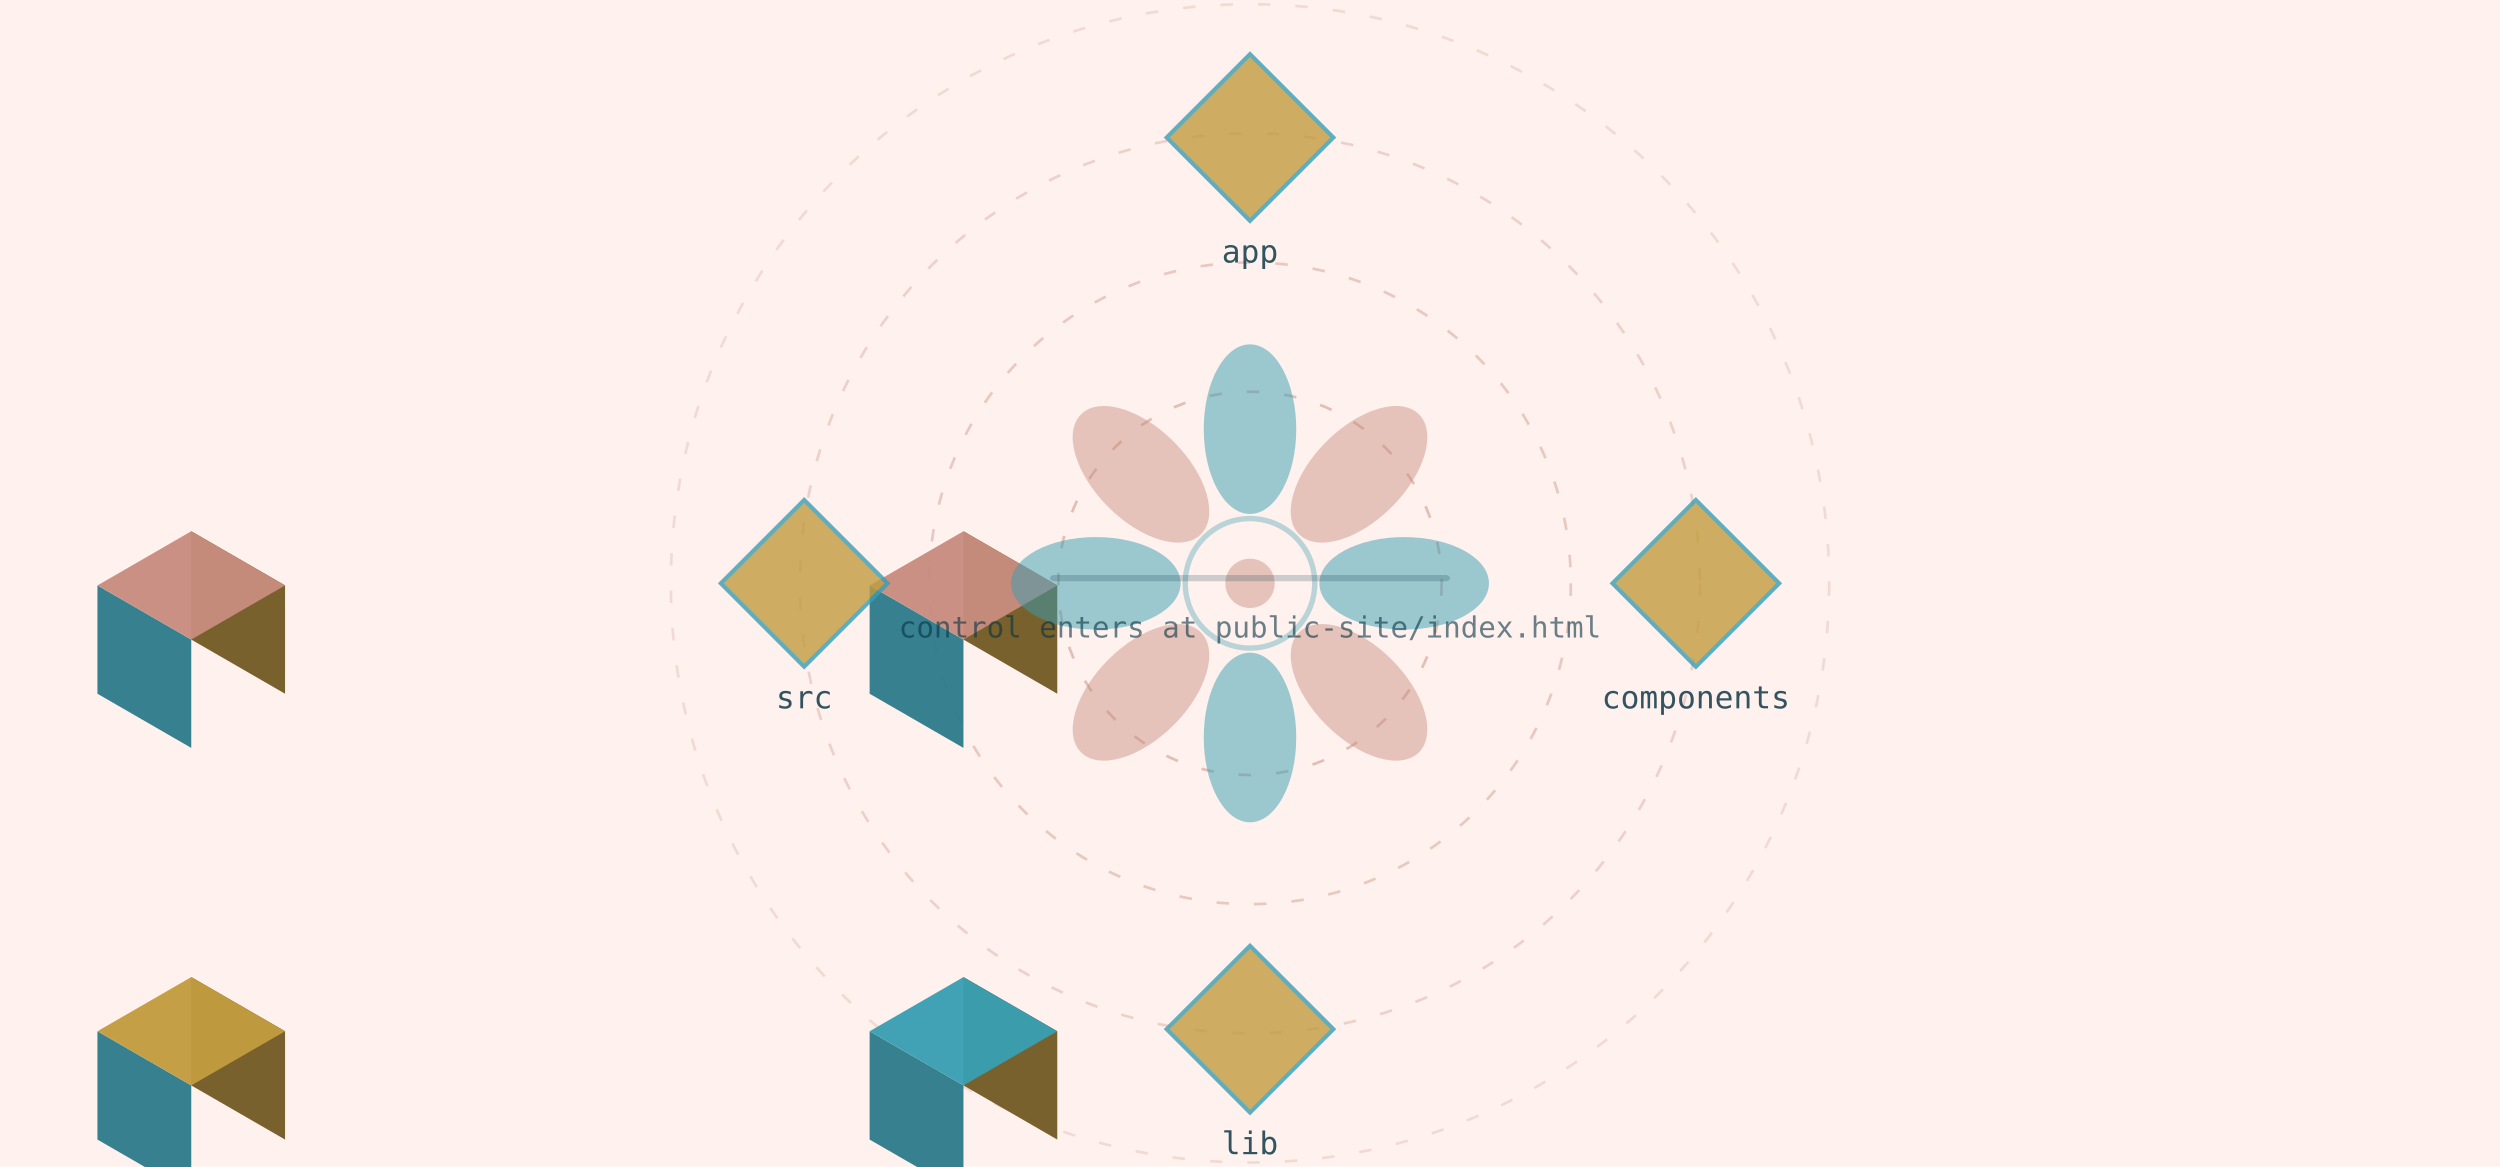
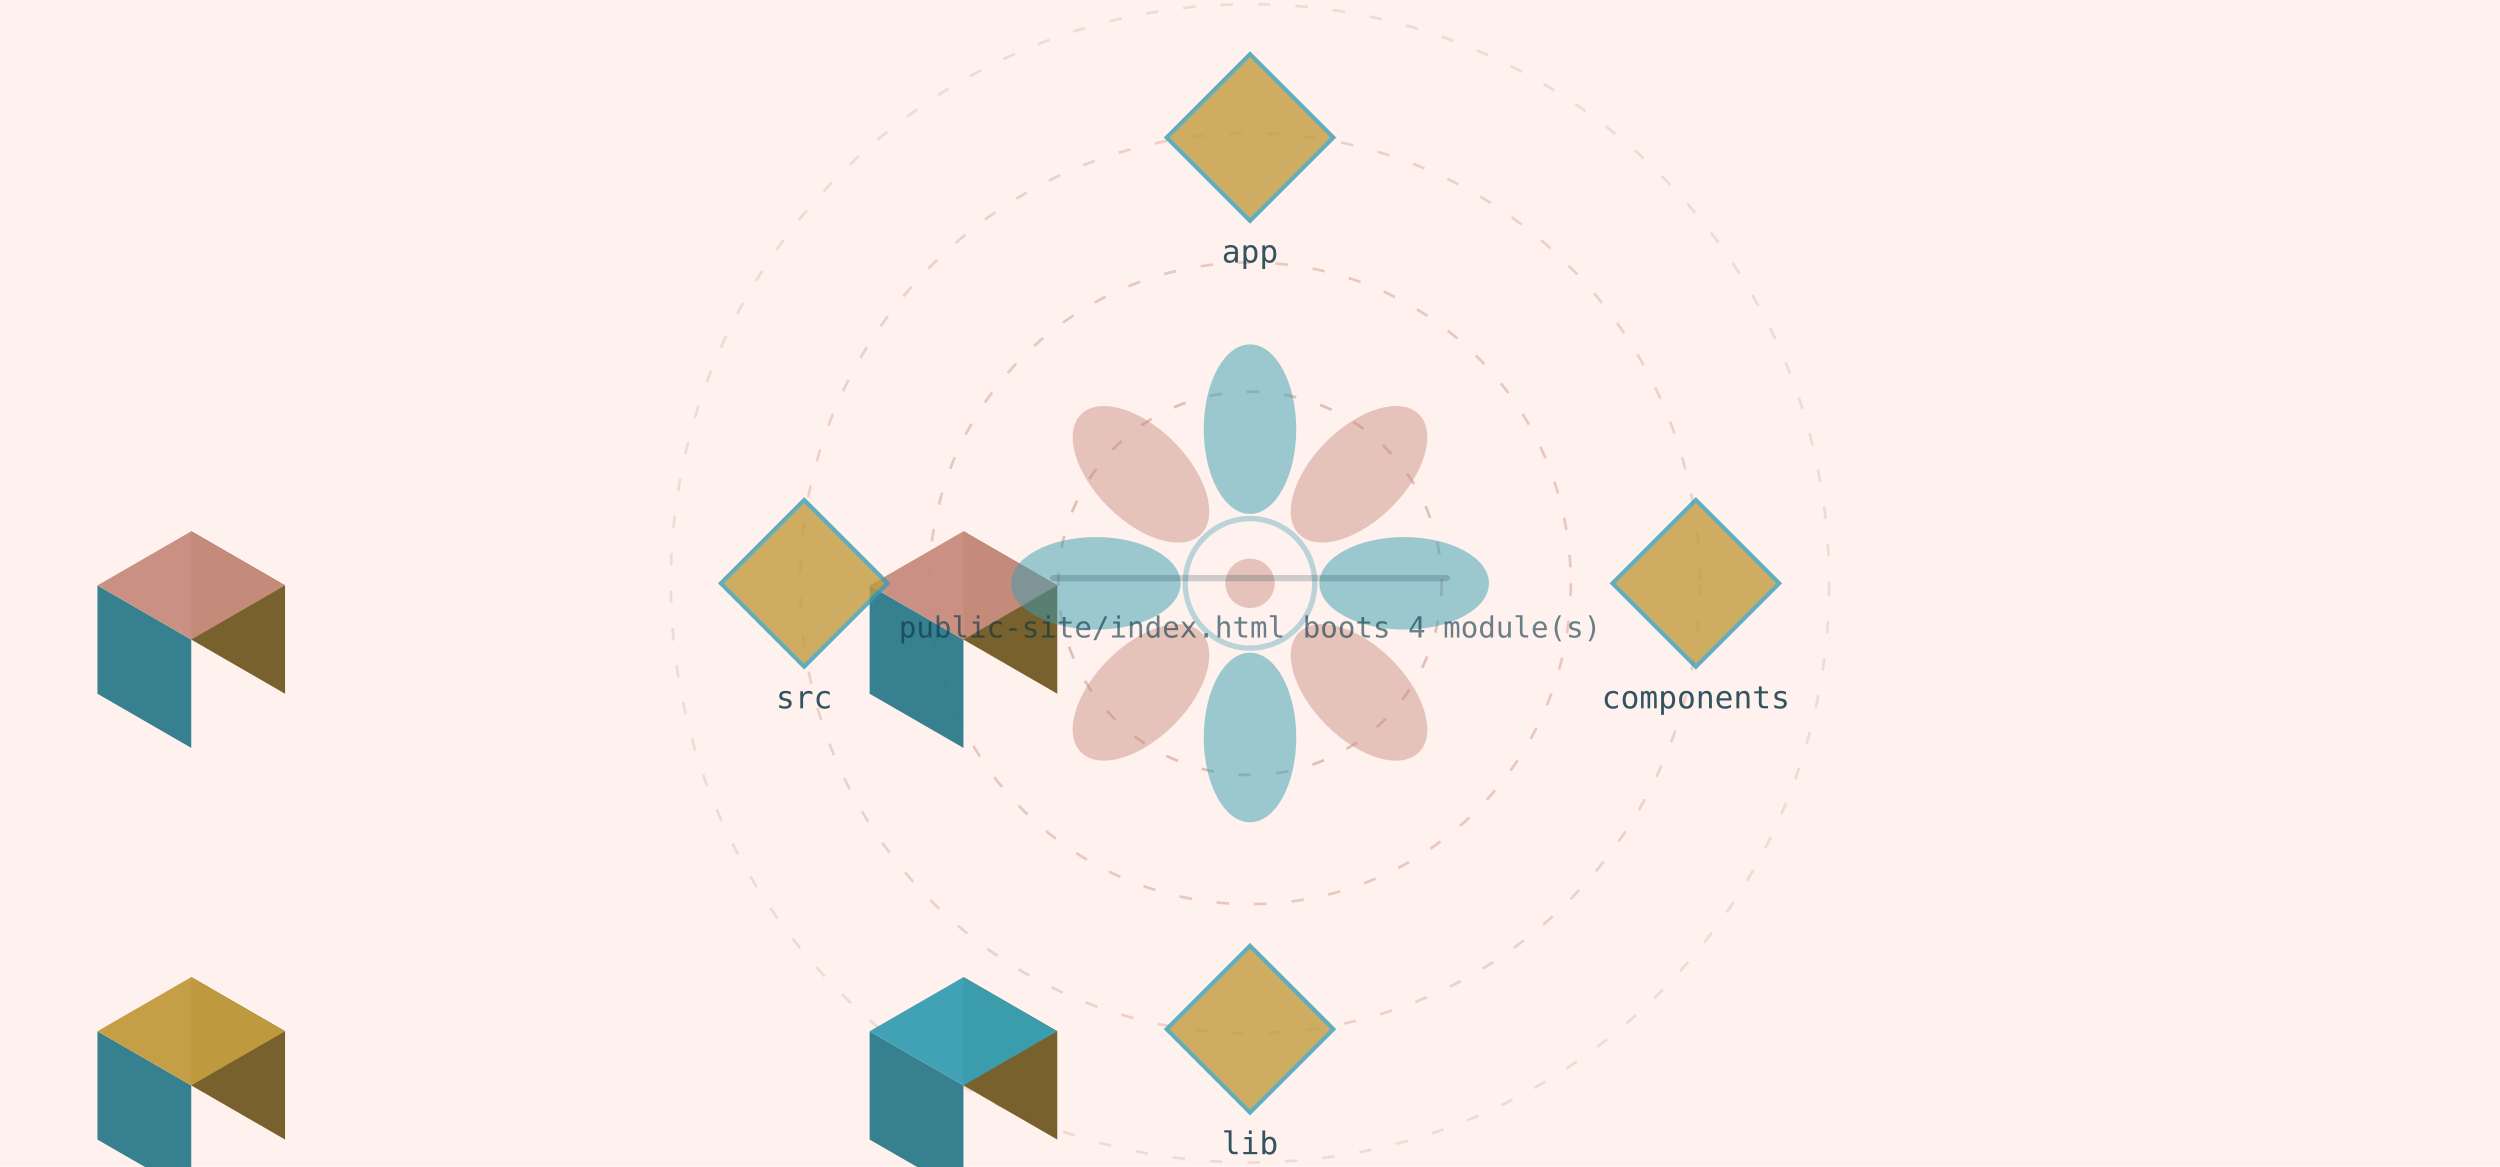
<svg xmlns="http://www.w3.org/2000/svg" viewBox="0 0 1200 560" width="1200" height="560" role="img" aria-label="morphui workflow">
  <rect width="1200" height="560" fill="#fff1ed" />
  <defs>
    <linearGradient id="gk" x1="0" y1="0" x2="1" y2="1">
      <stop offset="0%" stop-color="#c78c7e" />
      <stop offset="100%" stop-color="#389eb2" />
    </linearGradient>
  </defs>
  <circle cx="600.00" cy="280.00" r="92.00" fill="none" stroke="rgba(199,140,126,0.500)" stroke-width="1.30" opacity="1.00" stroke-dasharray="6 12" />
  <g>
    <circle cx="600.00" cy="280.00" r="92.00" fill="none" stroke="#c29b3e" stroke-width="2.60" opacity="0.00" />
    <animate attributeName="opacity" values="0;0.85;0" dur="13.9s" begin="0.0s" repeatCount="indefinite" />
  </g>
  <circle cx="600.00" cy="280.00" r="154.00" fill="none" stroke="rgba(199,140,126,0.410)" stroke-width="1.30" opacity="1.00" stroke-dasharray="6 12" />
  <g>
    <circle cx="600.00" cy="280.00" r="154.00" fill="none" stroke="#c29b3e" stroke-width="2.60" opacity="0.00" />
    <animate attributeName="opacity" values="0;0.85;0" dur="13.9s" begin="0.6s" repeatCount="indefinite" />
  </g>
  <circle cx="600.00" cy="280.00" r="216.00" fill="none" stroke="rgba(199,140,126,0.320)" stroke-width="1.30" opacity="1.00" stroke-dasharray="6 12" />
  <g>
    <circle cx="600.00" cy="280.00" r="216.00" fill="none" stroke="#c29b3e" stroke-width="2.60" opacity="0.00" />
    <animate attributeName="opacity" values="0;0.85;0" dur="13.9s" begin="1.2s" repeatCount="indefinite" />
  </g>
  <circle cx="600.00" cy="280.00" r="278.00" fill="none" stroke="rgba(199,140,126,0.230)" stroke-width="1.30" opacity="1.00" stroke-dasharray="6 12" />
  <g>
    <circle cx="600.00" cy="280.00" r="278.00" fill="none" stroke="#c29b3e" stroke-width="2.60" opacity="0.00" />
    <animate attributeName="opacity" values="0;0.85;0" dur="13.9s" begin="1.8s" repeatCount="indefinite" />
  </g>
  <polygon points="462.46,307.00 507.49,333.00 507.49,281.00 462.46,255.00" fill="#715a24" opacity="0.95" />
  <polygon points="417.42,333.00 462.46,359.00 462.46,307.00 417.42,281.00" fill="#2c7b8b" opacity="0.95" />
  <polygon points="462.46,255.00 507.49,281.00 462.46,307.00 417.42,281.00" fill="#c78c7e" opacity="0.95" />
  <text x="600" y="126" font-family="ui-monospace,Menlo,monospace" font-size="15" fill="rgba(6,50,65,0.820)" text-anchor="middle">app</text>
  <g>
    <polygon points="600.00,26.00 640.00,66.00 600.00,106.00 560.00,66.00" fill="#c29b3e" opacity="0.80" stroke="#389eb2" stroke-width="2" />
    <animate attributeName="opacity" values="0.25;1.0;0.25" dur="13.9s" begin="0.0s" repeatCount="indefinite" />
  </g>
  <polygon points="462.46,521.00 507.49,547.00 507.49,495.00 462.46,469.00" fill="#715a24" opacity="0.95" />
  <polygon points="417.42,547.00 462.46,573.00 462.46,521.00 417.42,495.00" fill="#2c7b8b" opacity="0.95" />
  <polygon points="462.46,469.00 507.49,495.00 462.46,521.00 417.42,495.00" fill="#389eb2" opacity="0.95" />
  <text x="814" y="340" font-family="ui-monospace,Menlo,monospace" font-size="15" fill="rgba(6,50,65,0.820)" text-anchor="middle">components</text>
  <g>
    <polygon points="814.00,240.00 854.00,280.00 814.00,320.00 774.00,280.00" fill="#c29b3e" opacity="0.80" stroke="#389eb2" stroke-width="2" />
    <animate attributeName="opacity" values="0.25;1.0;0.25" dur="13.9s" begin="3.475s" repeatCount="indefinite" />
  </g>
  <polygon points="91.80,521.00 136.83,547.00 136.83,495.00 91.80,469.00" fill="#715a24" opacity="0.95" />
  <polygon points="46.77,547.00 91.80,573.00 91.80,521.00 46.77,495.00" fill="#2c7b8b" opacity="0.95" />
  <polygon points="91.80,469.00 136.83,495.00 91.80,521.00 46.77,495.00" fill="#c29b3e" opacity="0.95" />
  <text x="600" y="554" font-family="ui-monospace,Menlo,monospace" font-size="15" fill="rgba(6,50,65,0.820)" text-anchor="middle">lib</text>
  <g>
    <polygon points="600.00,454.00 640.00,494.00 600.00,534.00 560.00,494.00" fill="#c29b3e" opacity="0.80" stroke="#389eb2" stroke-width="2" />
    <animate attributeName="opacity" values="0.25;1.0;0.25" dur="13.9s" begin="6.95s" repeatCount="indefinite" />
  </g>
  <polygon points="91.80,307.00 136.83,333.00 136.83,281.00 91.80,255.00" fill="#715a24" opacity="0.95" />
  <polygon points="46.77,333.00 91.80,359.00 91.80,307.00 46.77,281.00" fill="#2c7b8b" opacity="0.95" />
  <polygon points="91.80,255.00 136.83,281.00 91.80,307.00 46.77,281.00" fill="#c78c7e" opacity="0.95" />
  <text x="386" y="340" font-family="ui-monospace,Menlo,monospace" font-size="15" fill="rgba(6,50,65,0.820)" text-anchor="middle">src</text>
  <g>
    <polygon points="386.00,240.00 426.00,280.00 386.00,320.00 346.00,280.00" fill="#c29b3e" opacity="0.80" stroke="#389eb2" stroke-width="2" />
    <animate attributeName="opacity" values="0.25;1.0;0.25" dur="13.9s" begin="10.425s" repeatCount="indefinite" />
  </g>
  <ellipse cx="600.00" cy="206.00" rx="22.20" ry="40.70" fill="rgba(56,158,178,0.500)" opacity="1.00" transform="rotate(0.0 600.00 206.00)" />
  <ellipse cx="652.33" cy="227.67" rx="22.20" ry="40.70" fill="rgba(199,140,126,0.450)" opacity="1.00" transform="rotate(45.0 652.33 227.67)" />
  <ellipse cx="674.00" cy="280.00" rx="22.20" ry="40.70" fill="rgba(56,158,178,0.500)" opacity="1.00" transform="rotate(90.0 674.00 280.00)" />
  <ellipse cx="652.33" cy="332.33" rx="22.20" ry="40.70" fill="rgba(199,140,126,0.450)" opacity="1.00" transform="rotate(135.0 652.33 332.33)" />
  <ellipse cx="600.00" cy="354.00" rx="22.20" ry="40.70" fill="rgba(56,158,178,0.500)" opacity="1.00" transform="rotate(180.0 600.00 354.00)" />
  <ellipse cx="547.67" cy="332.33" rx="22.20" ry="40.70" fill="rgba(199,140,126,0.450)" opacity="1.00" transform="rotate(225.0 547.67 332.33)" />
  <ellipse cx="526.00" cy="280.00" rx="22.20" ry="40.70" fill="rgba(56,158,178,0.500)" opacity="1.00" transform="rotate(270.0 526.00 280.00)" />
  <ellipse cx="547.67" cy="227.67" rx="22.20" ry="40.70" fill="rgba(199,140,126,0.450)" opacity="1.00" transform="rotate(315.0 547.67 227.67)" />
  <circle cx="600.00" cy="280.00" r="31.08" fill="none" stroke="rgba(56,158,178,0.500)" stroke-width="2.59" opacity="0.70" />
  <circle cx="600.00" cy="280.00" r="11.84" fill="rgba(199,140,126,0.450)" opacity="1.00" />
  <rect x="504.00" y="276.00" width="192.00" height="3.00" rx="2.00" fill="rgba(6,50,65,0.200)" opacity="1.00" />
-   <text x="600" y="306" font-family="ui-monospace,Menlo,monospace" font-size="14" fill="rgba(6,50,65,0.600)" text-anchor="middle">control enters at public-site/index.html</text>
+   <text x="600" y="306" font-family="ui-monospace,Menlo,monospace" font-size="14" fill="rgba(6,50,65,0.600)" text-anchor="middle">public-site/index.html boots 4 module(s)</text>
</svg>
